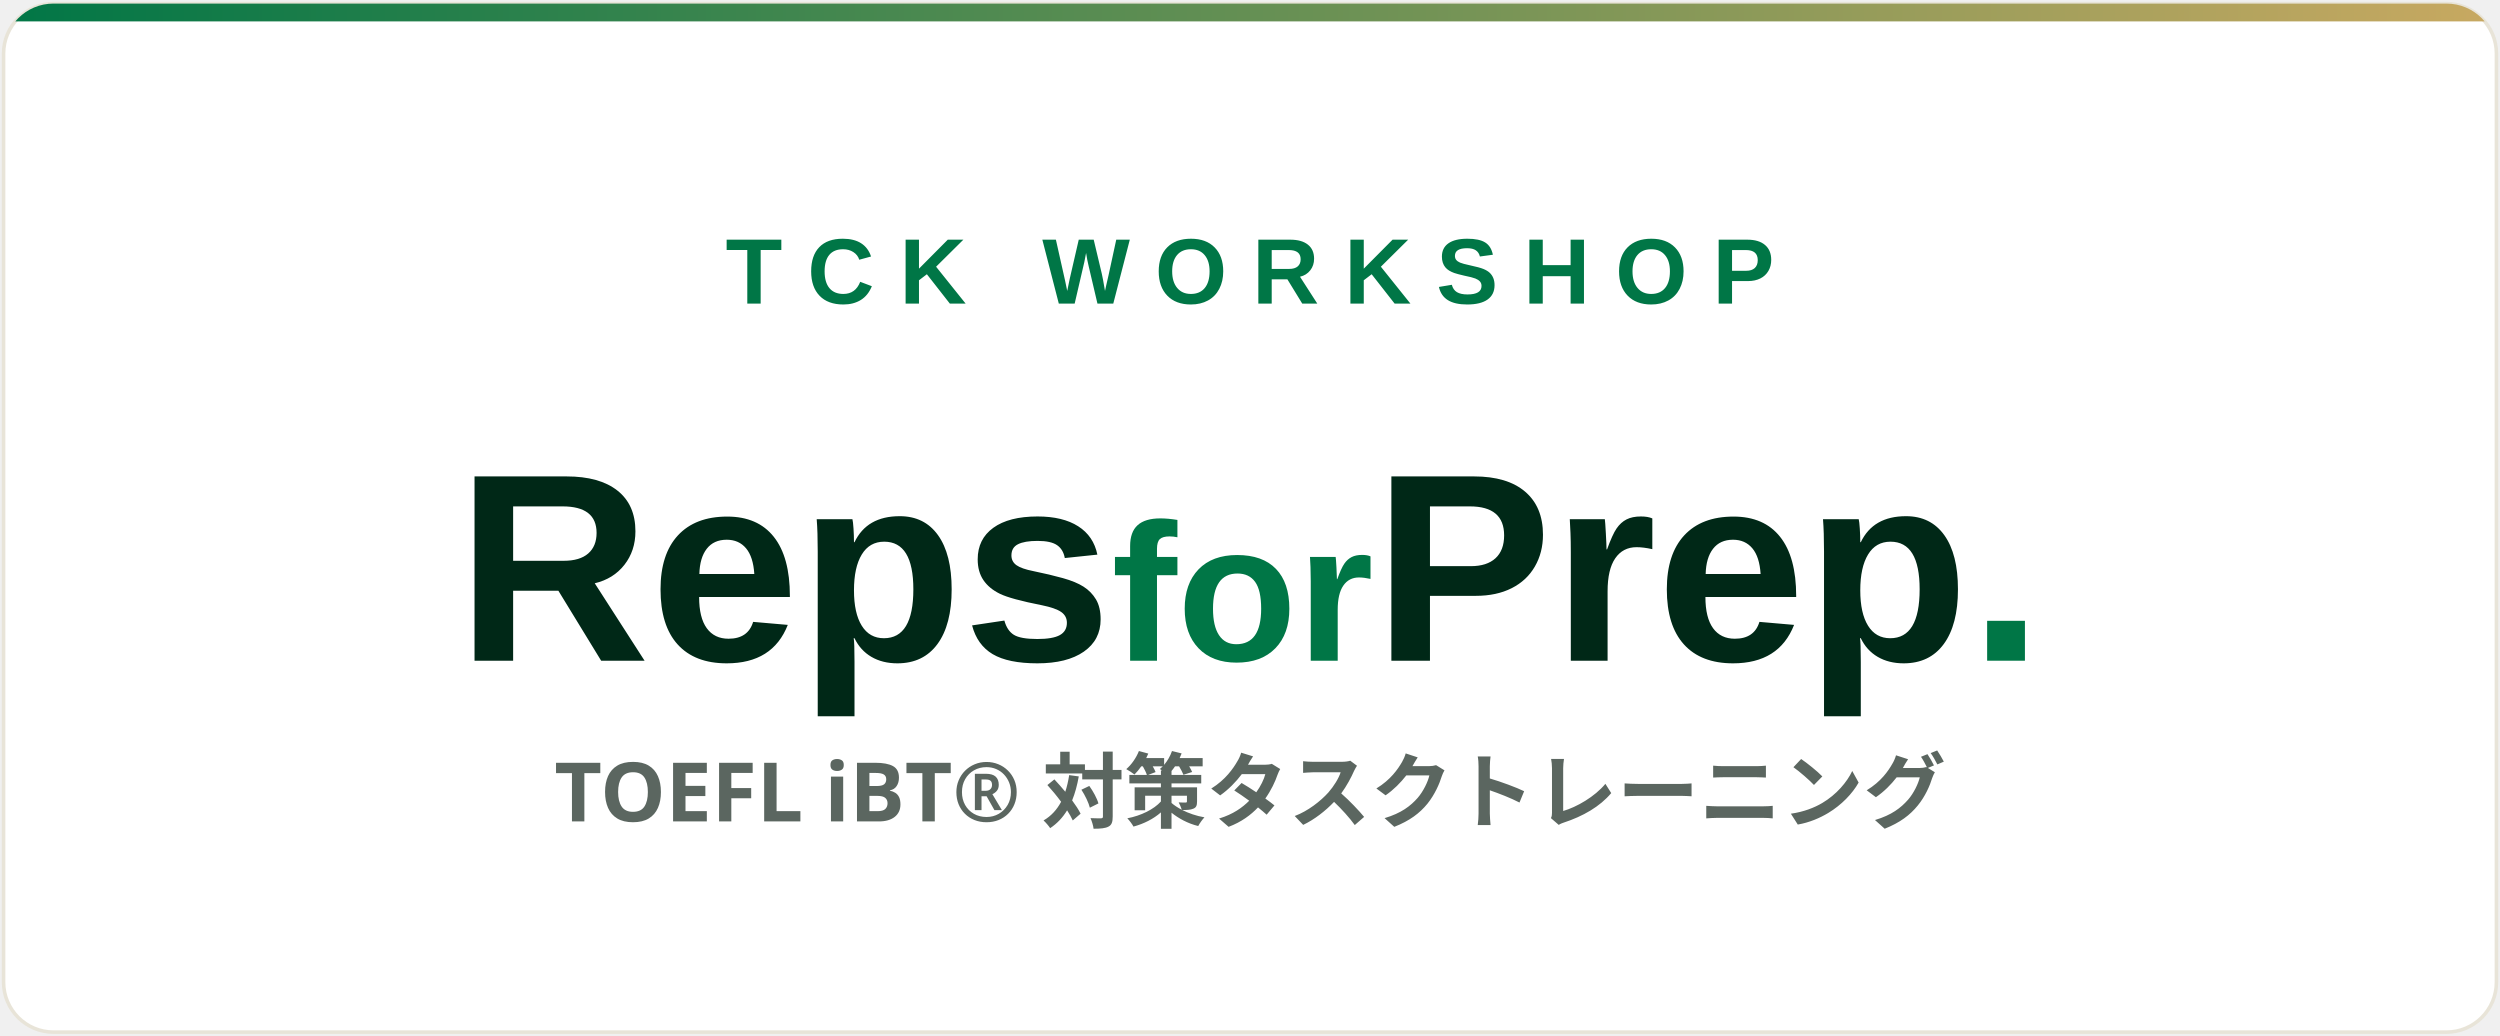
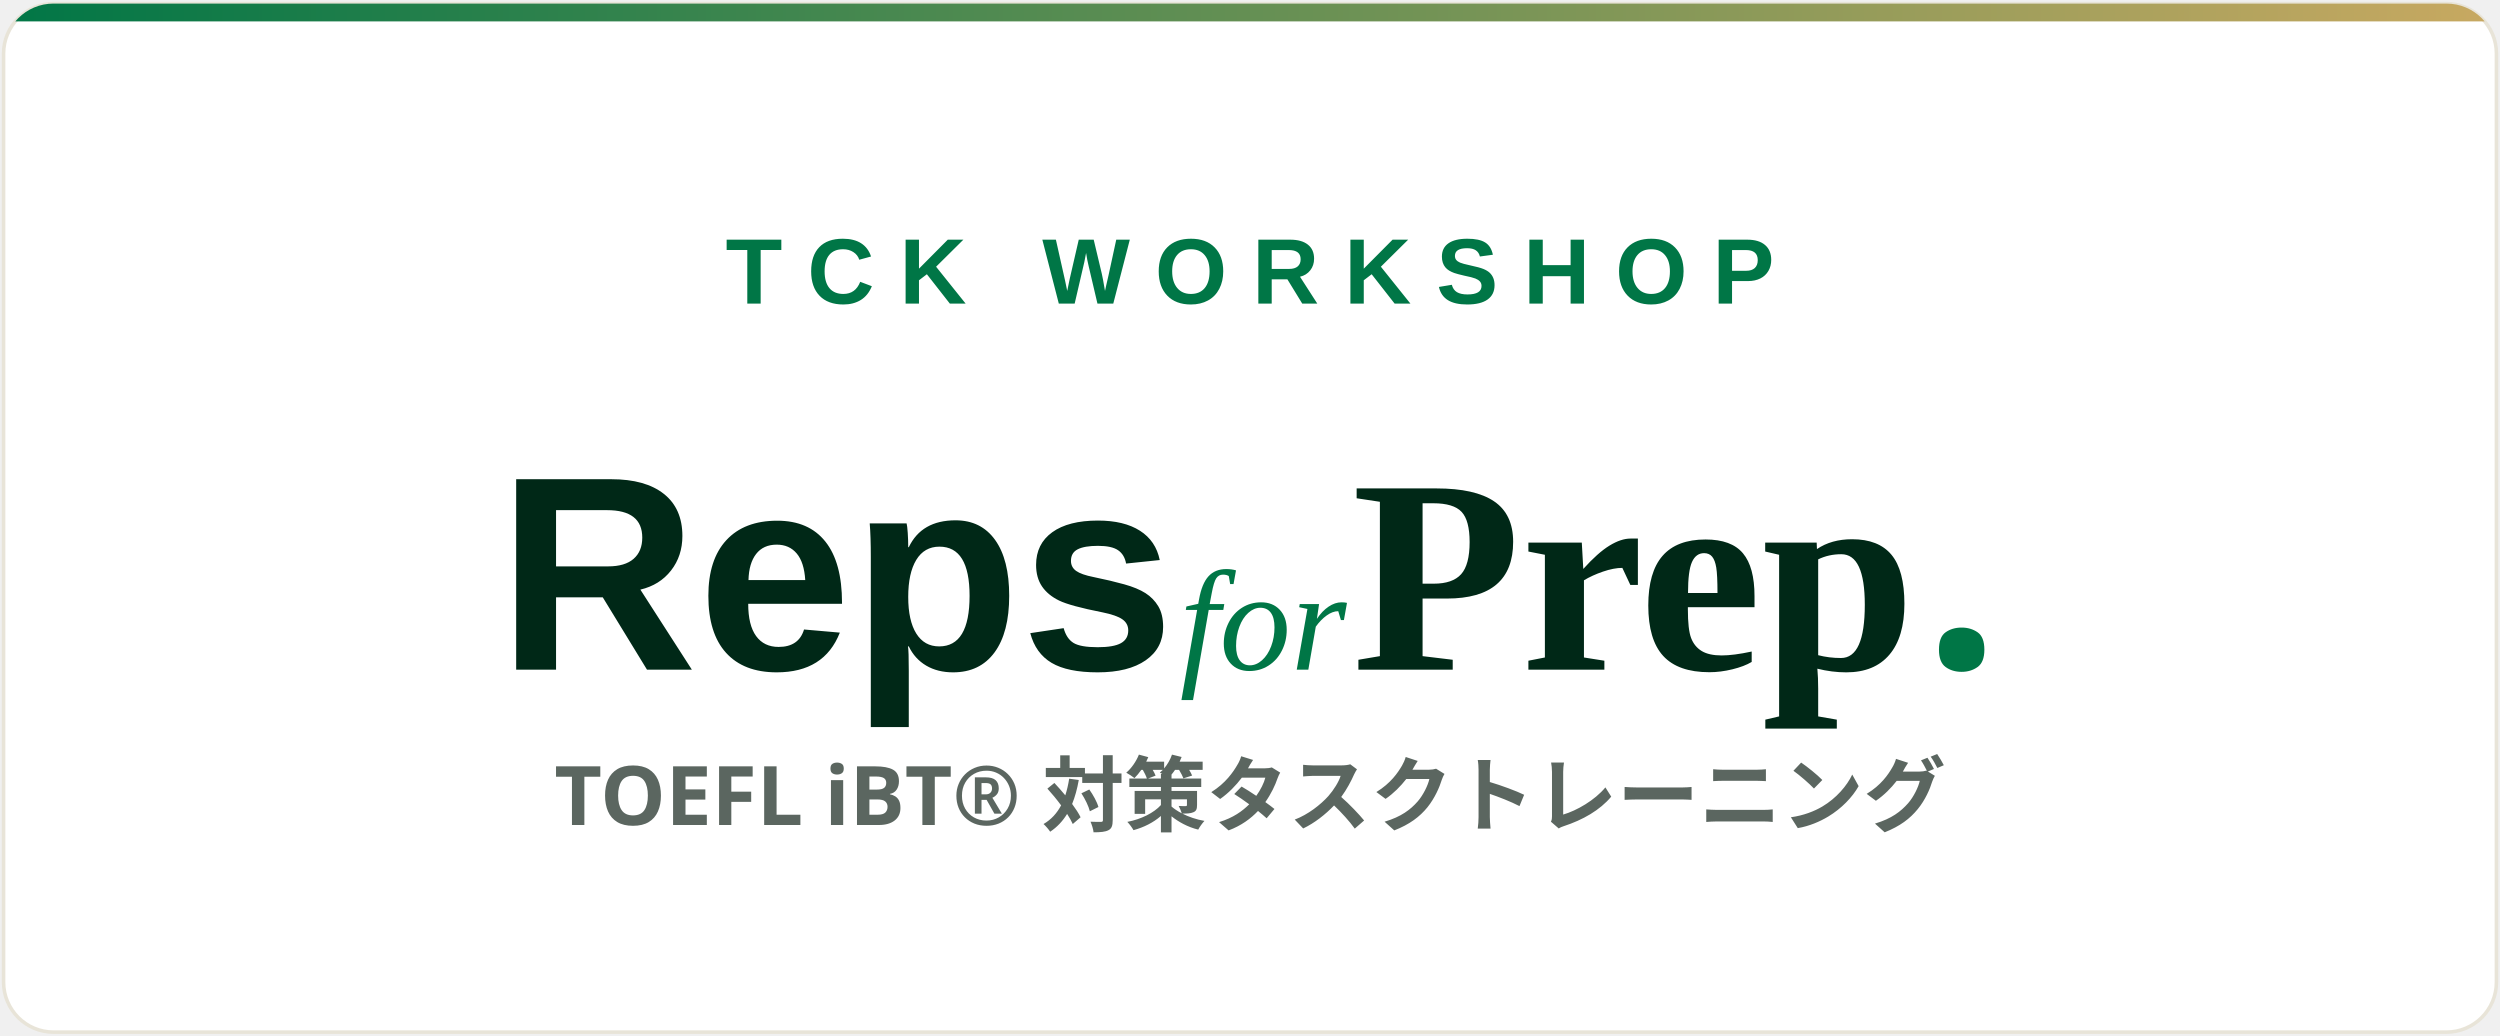
<svg xmlns="http://www.w3.org/2000/svg" viewBox="0 0 1400 580" width="1400" height="580" role="img" aria-label="Reps for Prep — TOEFL iBT 対策タスクトレーニング">
  <defs>
-     <linearGradient id="topbar" x1="0" y1="0" x2="1" y2="0">
+     <linearGradient id="topbarA" x1="0" y1="0" x2="1" y2="0">
      <stop offset="0" stop-color="#007646" />
      <stop offset="1" stop-color="#C9A961" />
    </linearGradient>
-     <clipPath id="cardclip">
+     <clipPath id="cardA">
      <rect x="2" y="2" width="1396" height="576" rx="28" />
    </clipPath>
  </defs>
  <rect x="2" y="2" width="1396" height="576" rx="28" fill="#ffffff" stroke="#E8E4D8" stroke-width="2" />
-   <g clip-path="url(#cardclip)">
-     <rect x="0" y="0" width="1400" height="12" fill="url(#topbar)" />
+   <g clip-path="url(#cardA)">
+     <rect x="0" y="0" width="1400" height="12" fill="url(#topbarA)" />
  </g>
  <text x="700" y="170" text-anchor="middle" font-family="Manrope, 'Helvetica Neue', Arial, sans-serif" font-size="52" font-weight="800" letter-spacing="14" fill="#007646">TCK WORKSHOP</text>
-   <text x="700" y="370" text-anchor="middle" font-family="Manrope, 'Helvetica Neue', Arial, sans-serif" font-size="150" font-weight="800" fill="#002817">Reps<tspan font-weight="600" font-size="110" fill="#007646"> for </tspan>Prep<tspan fill="#007646">.</tspan>
+   <text x="700" y="375" text-anchor="middle" fill="#002817">
+     <tspan font-family="Manrope, 'Helvetica Neue', Arial, sans-serif" font-size="155" font-weight="800">Reps</tspan>
+     <tspan font-family="Georgia, 'Times New Roman', serif" font-style="italic" font-weight="400" font-size="80" fill="#007646"> for </tspan>
+     <tspan font-family="Georgia, 'Times New Roman', serif" font-size="155" font-weight="700">Prep</tspan>
+     <tspan font-family="Georgia, serif" font-size="155" font-weight="700" fill="#007646">.</tspan>
  </text>
-   <text x="700" y="460" text-anchor="middle" font-family="Manrope, 'Hiragino Kaku Gothic ProN', 'Zen Kaku Gothic New', sans-serif" font-size="46" font-weight="600" fill="#5B6660">TOEFL iBT® 対策タスクトレーニング</text>
+   <text x="700" y="462" text-anchor="middle" font-family="Manrope, 'Hiragino Kaku Gothic ProN', 'Zen Kaku Gothic New', sans-serif" font-size="46" font-weight="600" fill="#5B6660">TOEFL iBT® 対策タスクトレーニング</text>
</svg>
